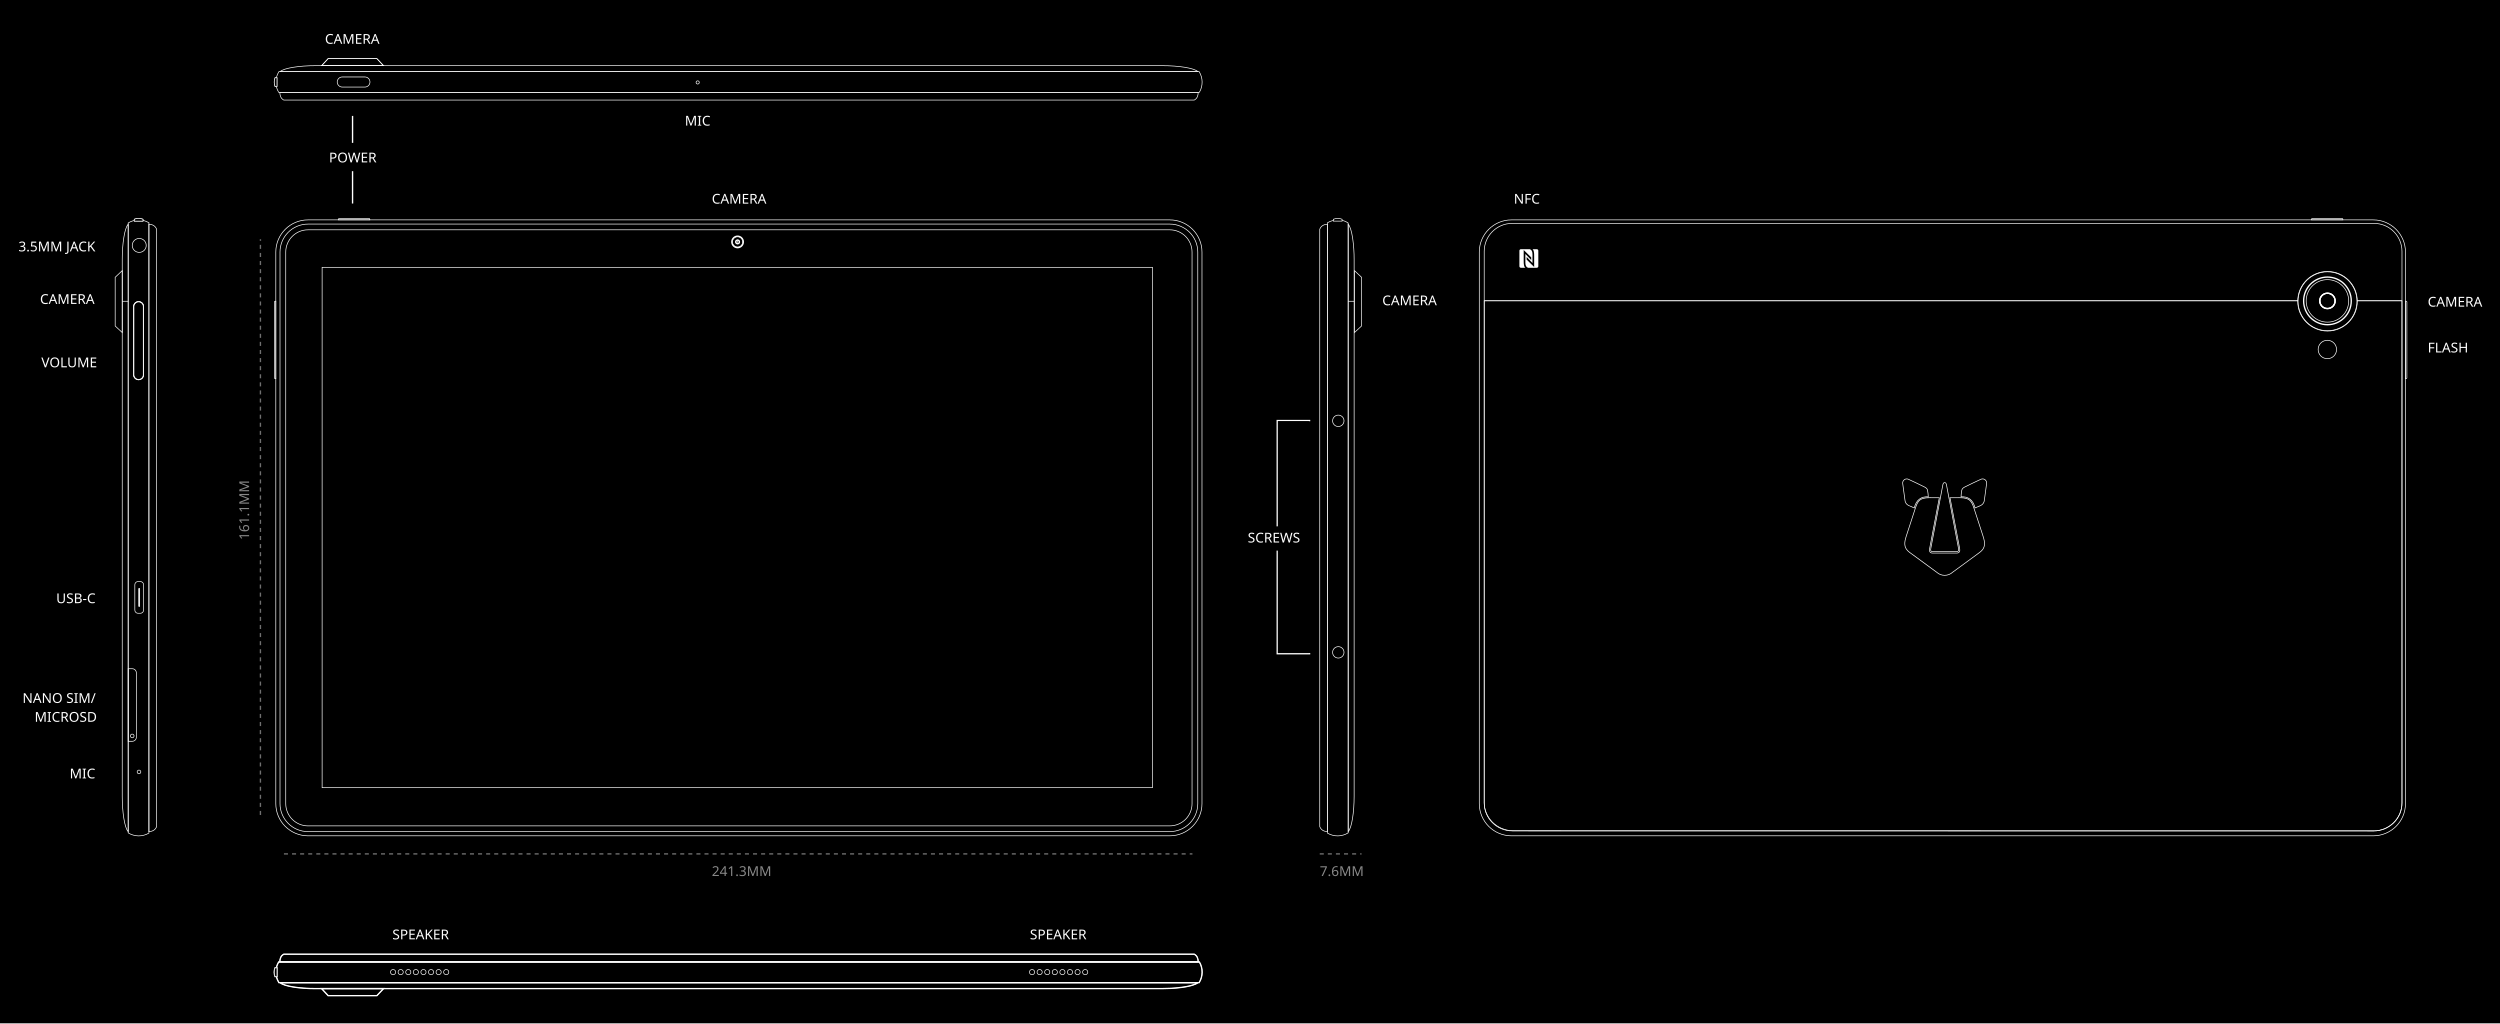
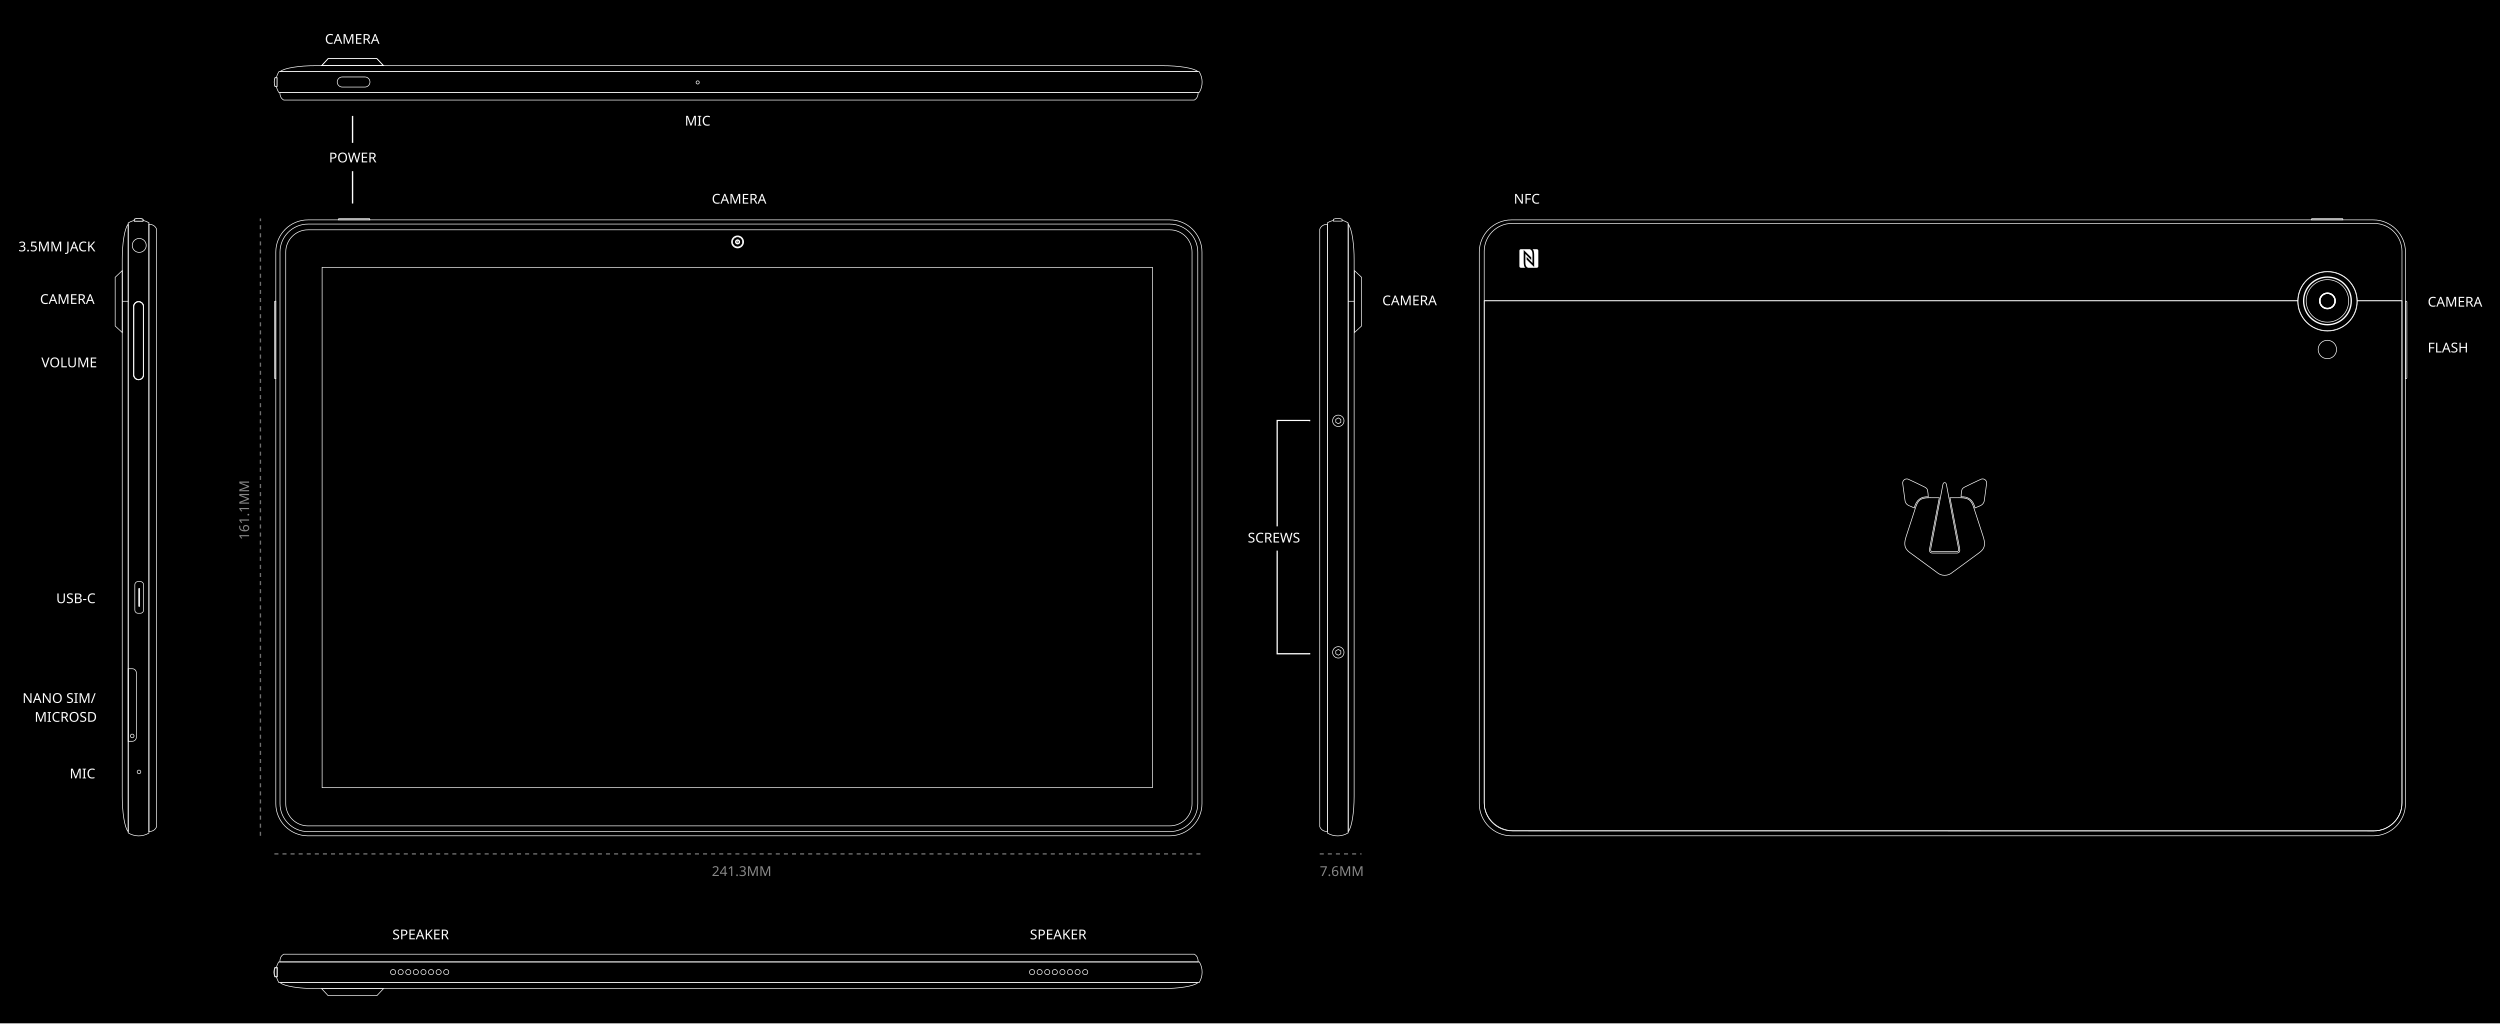
- <svg xmlns="http://www.w3.org/2000/svg" width="1854.717" height="759.165" viewBox="0 0 1854.717 759.165">
+ <svg xmlns="http://www.w3.org/2000/svg" width="1854.717" height="759.166" viewBox="0 0 1854.717 759.166">
  <defs>
    <clipPath id="clip-c10_wireframe">
      <rect width="1854.717" height="759.165" />
    </clipPath>
  </defs>
  <g id="c10_wireframe" clip-path="url(#clip-c10_wireframe)">
    <rect width="1854.717" height="759.165" fill="#fff" />
    <rect id="Rectangle_1380" data-name="Rectangle 1380" width="1872.717" height="778.165" transform="translate(-9 -10)" />
    <g id="Group_1850" data-name="Group 1850" transform="translate(-151.942 -147.505)">
      <g id="Group_1848" data-name="Group 1848" transform="translate(-21.291 19.375)">
        <g id="Group_1841" data-name="Group 1841" transform="translate(93)">
          <path id="Path_2506" data-name="Path 2506" d="M175.327,1485.547a14.865,14.865,0,0,1,15.387-.176V1938.2a14.865,14.865,0,0,1-15.387-.176Z" transform="translate(0 -1192)" fill="none" stroke="#fff" stroke-miterlimit="22.926" stroke-width="0.5" />
          <path id="Path_2507" data-name="Path 2507" d="M183.073,1482.155a9.011,9.011,0,0,1,3.224.624v1.4H179.85v-1.4a9.01,9.01,0,0,1,3.223-.624" transform="translate(0 -1192)" fill="none" stroke="#fff" stroke-miterlimit="10" stroke-width="0.5" fill-rule="evenodd" />
          <path id="Path_2508" data-name="Path 2508" d="M183.073,1482.155a9.011,9.011,0,0,1,3.224.624v1.4H179.85v-1.4A9.01,9.01,0,0,1,183.073,1482.155Z" transform="translate(0 -1192)" stroke="#fff" stroke-miterlimit="22.926" stroke-width="0.5" />
          <path id="Path_2509" data-name="Path 2509" d="M175.327,1486.462c-2.721,2.917-4.411,14.617-4.411,26.189v398.274c0,11.572,1.69,23.273,4.411,26.189Z" transform="translate(0 -1192)" fill="none" stroke="#fff" stroke-miterlimit="22.926" stroke-width="0.5" />
          <path id="Path_2510" data-name="Path 2510" d="M190.714,1486.442c2.751.188,4.769,1.3,5.714,3.771v443.15c-.945,2.469-2.963,3.583-5.714,3.772Z" transform="translate(0 -1192)" fill="none" stroke="#fff" stroke-miterlimit="22.926" stroke-width="0.5" />
          <line id="Line_9207" data-name="Line 9207" x2="4.411" transform="translate(170.916 351.636)" fill="none" stroke="#fff" stroke-miterlimit="22.926" stroke-width="0.5" />
          <path id="Path_2511" data-name="Path 2511" d="M165.683,1525.838l5.232-4.938v45.934l-5.232-4.857Z" transform="translate(0 -1192)" fill="none" stroke="#fff" stroke-miterlimit="22.926" stroke-width="0.5" />
          <path id="Path_2512" data-name="Path 2512" d="M183.061,1543.829h0a3.76,3.76,0,0,1,3.75,3.75v50.571a3.761,3.761,0,0,1-3.75,3.75h0a3.762,3.762,0,0,1-3.75-3.75v-50.571a3.761,3.761,0,0,1,3.75-3.75" transform="translate(0 -1192)" fill="none" stroke="#fff" stroke-miterlimit="10" stroke-width="0.5" fill-rule="evenodd" />
          <rect id="Rectangle_1387" data-name="Rectangle 1387" width="7.5" height="58.071" rx="3.75" transform="translate(179.311 351.829)" fill="none" stroke="#fff" stroke-miterlimit="22.926" stroke-width="0.5" />
          <path id="Path_2513" data-name="Path 2513" d="M183.061,1544.112h0a3.477,3.477,0,0,1,3.467,3.467v50.571a3.477,3.477,0,0,1-3.467,3.466h0a3.477,3.477,0,0,1-3.467-3.466v-50.571a3.477,3.477,0,0,1,3.467-3.467" transform="translate(0 -1192)" fill="none" stroke="#fff" stroke-miterlimit="10" stroke-width="0.5" fill-rule="evenodd" />
          <rect id="Rectangle_1388" data-name="Rectangle 1388" width="6.502" height="23.551" rx="2.384" transform="translate(180.256 559.577)" fill="none" stroke="#fff" stroke-miterlimit="22.926" stroke-width="0.5" />
          <rect id="Rectangle_1482" data-name="Rectangle 1482" width="0.632" height="13.551" rx="0.316" transform="translate(183.191 564.577)" fill="#fff" stroke="#fff" stroke-miterlimit="22.926" stroke-width="0.5" />
          <path id="Path_2514" data-name="Path 2514" d="M175.327,1816.26h3.034a3.043,3.043,0,0,1,3.034,3.034v47.762a3.043,3.043,0,0,1-3.034,3.034h-3.034Z" transform="translate(0 -1192)" fill="none" stroke="#fff" stroke-miterlimit="22.926" stroke-width="0.5" />
          <path id="Path_2515" data-name="Path 2515" d="M178.332,1864.745a1.357,1.357,0,1,1-1.356,1.357,1.356,1.356,0,0,1,1.356-1.357" transform="translate(0 -1192)" fill="none" stroke="#fff" stroke-miterlimit="10" stroke-width="0.5" fill-rule="evenodd" />
          <path id="Path_2516" data-name="Path 2516" d="M183.346,1891.443a1.357,1.357,0,1,1-1.357,1.357,1.356,1.356,0,0,1,1.357-1.357" transform="translate(0 -1192)" fill="none" stroke="#fff" stroke-miterlimit="10" stroke-width="0.5" fill-rule="evenodd" />
          <circle id="Ellipse_80" data-name="Ellipse 80" cx="5.182" cy="5.182" r="5.182" transform="matrix(0.998, -0.055, 0.055, 0.998, 178.073, 305.318)" fill="none" stroke="#fff" stroke-miterlimit="22.926" stroke-width="0.5" />
        </g>
        <g id="Group_1842" data-name="Group 1842" transform="translate(0 31)">
          <path id="Path_2517" data-name="Path 2517" d="M383.725,1363.36c-2.122-1.225-2.746-2.963-2.934-5.714H1062.21c-.188,2.751-.812,4.489-2.934,5.714Z" transform="translate(0 -1192)" fill="none" stroke="#fff" stroke-miterlimit="10" stroke-width="0.5" fill-rule="evenodd" />
          <path id="Path_2519" data-name="Path 2519" d="M407.264,1337.848c-11.572,0-23.273,1.69-26.189,4.411h680.851c-2.917-2.721-14.617-4.411-26.189-4.411Z" transform="translate(0 -1192)" fill="none" stroke="#fff" stroke-miterlimit="22.926" stroke-width="0.5" />
          <path id="Path_2520" data-name="Path 2520" d="M376.689,1350.039a9.017,9.017,0,0,1,.624-3.224h1.4v6.448h-1.4a9.016,9.016,0,0,1-.624-3.224" transform="translate(0 -1192)" fill="none" stroke="#fff" stroke-miterlimit="10" stroke-width="0.5" fill-rule="evenodd" />
          <path id="Path_2523" data-name="Path 2523" d="M1063.017,1357.646a14.864,14.864,0,0,0-.176-15.387H380.16a14.865,14.865,0,0,0-.176,15.387Z" transform="translate(0 -1192)" fill="none" stroke="#fff" stroke-miterlimit="22.926" stroke-width="0.5" />
          <path id="Path_2524" data-name="Path 2524" d="M452.82,1332.615l4.938,5.233H411.824l4.857-5.233Z" transform="translate(0 -1192)" fill="none" stroke="#fff" stroke-miterlimit="10" stroke-width="0.5" fill-rule="evenodd" />
          <path id="Path_2525" data-name="Path 2525" d="M452.82,1332.615l4.938,5.233H411.824l4.857-5.233Z" transform="translate(0 -1192)" fill="none" stroke="#fff" stroke-miterlimit="22.926" stroke-width="0.5" />
          <path id="Path_2521" data-name="Path 2521" d="M376.689,1350.039a9.017,9.017,0,0,1,.624-3.224h1.4v6.448h-1.4A9.016,9.016,0,0,1,376.689,1350.039Z" transform="translate(0 -1192)" stroke="#fff" stroke-miterlimit="22.926" stroke-width="0.5" />
          <path id="Path_2526" data-name="Path 2526" d="M690.838,1349.1a1.192,1.192,0,1,1-1.192,1.192A1.192,1.192,0,0,1,690.838,1349.1Z" transform="translate(0 -1192)" fill="none" stroke="#fff" stroke-miterlimit="22.926" stroke-width="0.5" />
          <path id="Path_2527" data-name="Path 2527" d="M447.708,1349.978h0a3.762,3.762,0,0,1-3.75,3.75h-16.79a3.762,3.762,0,0,1-3.75-3.75h0a3.761,3.761,0,0,1,3.75-3.75h16.79a3.762,3.762,0,0,1,3.75,3.75" transform="translate(0 -1192)" fill="none" stroke="#fff" stroke-miterlimit="10" stroke-width="0.5" fill-rule="evenodd" />
        </g>
        <g id="Group_1844" data-name="Group 1844" transform="translate(0 -31)">
-           <path id="Path_2531" data-name="Path 2531" d="M383.725,2059.055c-2.122,1.225-2.746,2.964-2.934,5.715H1062.21c-.188-2.751-.812-4.49-2.934-5.715Z" transform="translate(0 -1192)" fill="none" stroke="#fff" stroke-miterlimit="10" stroke-width="1" fill-rule="evenodd" />
-           <path id="Path_2532" data-name="Path 2532" d="M383.725,2059.055c-2.122,1.225-2.746,2.964-2.934,5.715H1062.21c-.188-2.751-.812-4.49-2.934-5.715Z" transform="translate(0 -1192)" fill="none" stroke="#fff" stroke-miterlimit="22.926" stroke-width="0.5" />
+           <path id="Path_2531" data-name="Path 2531" d="M383.725,2059.055c-2.122,1.225-2.746,2.964-2.934,5.715H1062.21c-.188-2.751-.812-4.49-2.934-5.715H383.725Z" transform="translate(0 -1192)" fill="none" stroke="#fff" stroke-miterlimit="10" stroke-width="0.5" fill-rule="evenodd" />
          <path id="Path_2533" data-name="Path 2533" d="M407.264,2084.568c-11.572,0-23.273-1.691-26.189-4.411h680.851c-2.917,2.72-14.617,4.411-26.189,4.411Z" transform="translate(0 -1192)" fill="none" stroke="#fff" stroke-miterlimit="22.926" stroke-width="0.5" />
          <path id="Path_2534" data-name="Path 2534" d="M376.689,2072.377a9.012,9.012,0,0,0,.624,3.223h1.4v-6.447h-1.4a9.01,9.01,0,0,0-.624,3.224" transform="translate(0 -1192)" fill="none" stroke="#fff" stroke-miterlimit="10" stroke-width="1" fill-rule="evenodd" />
-           <path id="Path_2536" data-name="Path 2536" d="M1063.017,2064.77a14.865,14.865,0,0,1-.176,15.387H380.16a14.865,14.865,0,0,1-.176-15.387Z" transform="translate(0 -1192)" fill="none" stroke="#fff" stroke-miterlimit="10" stroke-width="1" fill-rule="evenodd" />
-           <path id="Path_2537" data-name="Path 2537" d="M1063.017,2064.77a14.865,14.865,0,0,1-.176,15.387H380.16a14.865,14.865,0,0,1-.176-15.387Z" transform="translate(0 -1192)" fill="none" stroke="#fff" stroke-miterlimit="22.926" stroke-width="0.5" />
-           <path id="Path_2538" data-name="Path 2538" d="M452.82,2089.8l4.938-5.232H411.824l4.857,5.232Z" transform="translate(0 -1192)" fill="none" stroke="#fff" stroke-miterlimit="10" stroke-width="1" fill-rule="evenodd" />
-           <path id="Path_2539" data-name="Path 2539" d="M452.82,2089.8l4.938-5.232H411.824l4.857,5.232Z" transform="translate(0 -1192)" fill="none" stroke="#fff" stroke-miterlimit="22.926" stroke-width="0.5" />
-           <path id="Path_2541" data-name="Path 2541" d="M1061.926,2080.157c-4.741,3.534-19.2,4.411-26.7,4.411H407.264c-11.572,0-23.273-1.691-26.189-4.411h680.851" transform="translate(0 -1192)" fill="none" stroke="#fff" stroke-miterlimit="10" stroke-width="1" fill-rule="evenodd" />
+           <path id="Path_2536" data-name="Path 2536" d="M1063.017,2064.77a14.865,14.865,0,0,1-.176,15.387H380.16a14.865,14.865,0,0,1-.176-15.387Z" transform="translate(0 -1192)" fill="none" stroke="#fff" stroke-miterlimit="10" stroke-width="0.5" fill-rule="evenodd" />
+           <path id="Path_2538" data-name="Path 2538" d="M452.82,2089.8l4.938-5.232H411.824l4.857,5.232Z" transform="translate(0 -1192)" fill="none" stroke="#fff" stroke-miterlimit="10" stroke-width="0.5" fill-rule="evenodd" />
          <path id="Path_2542" data-name="Path 2542" d="M464.863,2070.4a1.928,1.928,0,1,1-1.928,1.928A1.928,1.928,0,0,1,464.863,2070.4Z" transform="translate(0 -1192)" fill="none" stroke="#fff" stroke-miterlimit="22.926" stroke-width="0.5" />
          <circle id="Ellipse_81" data-name="Ellipse 81" cx="1.928" cy="1.928" r="1.928" transform="translate(468.565 878.399)" fill="none" stroke="#fff" stroke-miterlimit="22.926" stroke-width="0.5" />
          <path id="Path_2543" data-name="Path 2543" d="M476.125,2070.4a1.928,1.928,0,1,1-1.928,1.928A1.928,1.928,0,0,1,476.125,2070.4Z" transform="translate(0 -1192)" fill="none" stroke="#fff" stroke-miterlimit="22.926" stroke-width="0.5" />
          <path id="Path_2544" data-name="Path 2544" d="M481.756,2070.4a1.928,1.928,0,1,1-1.928,1.928A1.928,1.928,0,0,1,481.756,2070.4Z" transform="translate(0 -1192)" fill="none" stroke="#fff" stroke-miterlimit="22.926" stroke-width="0.5" />
          <circle id="Ellipse_82" data-name="Ellipse 82" cx="1.928" cy="1.928" r="1.928" transform="translate(485.459 878.399)" fill="none" stroke="#fff" stroke-miterlimit="22.926" stroke-width="0.5" />
          <path id="Path_2535" data-name="Path 2535" d="M376.689,2072.377a9.012,9.012,0,0,0,.624,3.223h1.4v-6.447h-1.4A9.01,9.01,0,0,0,376.689,2072.377Z" transform="translate(0 -1192)" stroke="#fff" stroke-miterlimit="22.926" stroke-width="0.5" />
          <circle id="Ellipse_83" data-name="Ellipse 83" cx="1.928" cy="1.928" r="1.928" transform="translate(491.09 878.399)" fill="none" stroke="#fff" stroke-miterlimit="22.926" stroke-width="0.5" />
          <path id="Path_2545" data-name="Path 2545" d="M498.649,2070.4a1.928,1.928,0,1,1-1.928,1.928A1.928,1.928,0,0,1,498.649,2070.4Z" transform="translate(0 -1192)" fill="none" stroke="#fff" stroke-miterlimit="22.926" stroke-width="0.5" />
          <path id="Path_2546" data-name="Path 2546" d="M504.28,2070.4a1.928,1.928,0,1,1-1.928,1.928A1.928,1.928,0,0,1,504.28,2070.4Z" transform="translate(0 -1192)" fill="none" stroke="#fff" stroke-miterlimit="22.926" stroke-width="0.5" />
          <path id="Path_2547" data-name="Path 2547" d="M938.9,2070.4a1.928,1.928,0,1,1-1.929,1.928A1.928,1.928,0,0,1,938.9,2070.4Z" transform="translate(0 -1192)" fill="none" stroke="#fff" stroke-miterlimit="22.926" stroke-width="0.5" />
          <path id="Path_2548" data-name="Path 2548" d="M944.529,2070.4a1.928,1.928,0,1,1-1.928,1.928A1.928,1.928,0,0,1,944.529,2070.4Z" transform="translate(0 -1192)" fill="none" stroke="#fff" stroke-miterlimit="22.926" stroke-width="0.5" />
          <circle id="Ellipse_84" data-name="Ellipse 84" cx="1.928" cy="1.928" r="1.928" transform="translate(948.232 878.399)" fill="none" stroke="#fff" stroke-miterlimit="22.926" stroke-width="0.5" />
          <circle id="Ellipse_85" data-name="Ellipse 85" cx="1.928" cy="1.928" r="1.928" transform="translate(953.862 878.399)" fill="none" stroke="#fff" stroke-miterlimit="22.926" stroke-width="0.5" />
          <path id="Path_2549" data-name="Path 2549" d="M961.422,2070.4a1.928,1.928,0,1,1-1.928,1.928A1.928,1.928,0,0,1,961.422,2070.4Z" transform="translate(0 -1192)" fill="none" stroke="#fff" stroke-miterlimit="22.926" stroke-width="0.5" />
          <circle id="Ellipse_86" data-name="Ellipse 86" cx="1.928" cy="1.928" r="1.928" transform="translate(965.125 878.399)" fill="none" stroke="#fff" stroke-miterlimit="22.926" stroke-width="0.5" />
          <circle id="Ellipse_87" data-name="Ellipse 87" cx="1.928" cy="1.928" r="1.928" transform="translate(970.756 878.399)" fill="none" stroke="#fff" stroke-miterlimit="22.926" stroke-width="0.5" />
          <circle id="Ellipse_88" data-name="Ellipse 88" cx="1.928" cy="1.928" r="1.928" transform="translate(976.387 878.399)" fill="none" stroke="#fff" stroke-miterlimit="22.926" stroke-width="0.5" />
        </g>
        <g id="Group_1845" data-name="Group 1845">
          <rect id="Rectangle_1394" data-name="Rectangle 1394" width="687.118" height="456.945" rx="23.898" transform="translate(377.848 291.262)" fill="none" stroke="#fff" stroke-miterlimit="22.926" stroke-width="0.5" />
          <rect id="Rectangle_1399" data-name="Rectangle 1399" width="680.882" height="450.709" rx="20.78" transform="translate(380.966 294.38)" fill="none" stroke="#fff" stroke-miterlimit="22.926" stroke-width="0.5" />
          <rect id="Rectangle_1400" data-name="Rectangle 1400" width="672.378" height="442.205" rx="16.528" transform="translate(385.218 298.632)" fill="none" stroke="#fff" stroke-miterlimit="22.926" stroke-width="0.5" />
          <rect id="Rectangle_1403" data-name="Rectangle 1403" width="616.015" height="386.036" transform="translate(412.212 326.458)" fill="none" stroke="#fff" stroke-miterlimit="10" stroke-width="0.5" />
          <path id="Path_2550" data-name="Path 2550" d="M720.437,1495.346a4.258,4.258,0,1,1-4.258,4.257,4.257,4.257,0,0,1,4.258-4.257" transform="translate(0 -1192)" fill="none" stroke="#fff" stroke-miterlimit="10" stroke-width="1" fill-rule="evenodd" />
          <path id="Path_2551" data-name="Path 2551" d="M720.437,1495.8a3.8,3.8,0,1,1-3.8,3.8A3.8,3.8,0,0,1,720.437,1495.8Z" transform="translate(0 -1192)" fill="none" stroke="#fff" stroke-miterlimit="22.926" stroke-width="0.5" />
          <path id="Path_2552" data-name="Path 2552" d="M720.437,1498.232a1.371,1.371,0,1,1-1.371,1.371,1.371,1.371,0,0,1,1.371-1.371" transform="translate(0 -1192)" fill="none" stroke="#fff" stroke-miterlimit="10" stroke-width="1" fill-rule="evenodd" />
          <path id="Path_2553" data-name="Path 2553" d="M720.437,1498.232a1.371,1.371,0,1,1-1.371,1.371A1.371,1.371,0,0,1,720.437,1498.232Z" transform="translate(0 -1192)" fill="none" stroke="#fff" stroke-miterlimit="22.926" stroke-width="0.5" />
          <path id="Path_2554" data-name="Path 2554" d="M720.437,1499.311a.292.292,0,1,1-.292.292.292.292,0,0,1,.292-.292" transform="translate(0 -1192)" fill="none" stroke="#fff" stroke-miterlimit="10" stroke-width="0.5" fill-rule="evenodd" />
          <path id="Path_2555" data-name="Path 2555" d="M424.813,1482.209h22.244a.53.53,0,0,1,.53.527v.526h-23.3v-.526A.53.53,0,0,1,424.813,1482.209Z" transform="translate(0 -1192)" fill="none" stroke="#fff" stroke-miterlimit="22.926" stroke-width="0.5" />
          <path id="Path_2556" data-name="Path 2556" d="M376.8,1600.515v-56.4a.529.529,0,0,1,.526-.53h.526v57.463h-.526A.529.529,0,0,1,376.8,1600.515Z" transform="translate(0 -1192)" fill="none" stroke="#fff" stroke-miterlimit="22.926" stroke-width="0.5" />
        </g>
        <g id="Group_1843" data-name="Group 1843" transform="translate(-92.999)">
          <path id="Path_2501" data-name="Path 2501" d="M1266.435,1486.462c1.393,1.494,2.516,5.29,3.327,10.5a107.159,107.159,0,0,1,1.084,15.691v398.31c0,11.573-1.691,23.275-4.411,26.191Z" transform="translate(0 -1192.02)" fill="none" stroke="#fff" stroke-miterlimit="22.926" stroke-width="0.5" />
          <path id="Path_2503" data-name="Path 2503" d="M1251.048,1486.442c-2.751.188-4.769,1.3-5.715,3.771v443.15c.946,2.469,2.964,3.583,5.715,3.772Z" transform="translate(0 -1192)" fill="none" stroke="#fff" stroke-miterlimit="22.926" stroke-width="0.5" />
          <line id="Line_9206" data-name="Line 9206" x1="4.411" transform="translate(1266.435 351.636)" fill="none" stroke="#fff" stroke-miterlimit="22.926" stroke-width="0.5" />
          <path id="Path_2504" data-name="Path 2504" d="M1276.078,1525.838l-5.232-4.938v45.934l5.232-4.857Z" transform="translate(0.254 -1192)" fill="none" stroke="#fff" stroke-miterlimit="10" stroke-width="0.5" fill-rule="evenodd" />
          <path id="Path_2496" data-name="Path 2496" d="M1266.5,1485.648l-.585-.425-.106-.067c-4.1-2.544-10.031-2.492-14.763.214V1938.2a14.865,14.865,0,0,0,15.387-.176l-.026-452.568" transform="translate(0 -1192)" fill="none" stroke="#fff" stroke-miterlimit="10" stroke-width="0.5" fill-rule="evenodd" />
          <path id="Path_2499" data-name="Path 2499" d="M1258.688,1482.155a9.01,9.01,0,0,0-3.223.624v1.4h6.447v-1.4a9.011,9.011,0,0,0-3.224-.624" transform="translate(0 -1192)" stroke="#fff" stroke-miterlimit="10" stroke-width="0.5" fill-rule="evenodd" />
          <circle id="Ellipse_78" data-name="Ellipse 78" cx="4.226" cy="4.226" r="4.226" transform="translate(1254.877 436.109)" fill="none" stroke="#fff" stroke-miterlimit="22.926" stroke-width="0.5" />
          <circle id="Ellipse_79" data-name="Ellipse 79" cx="4.226" cy="4.226" r="4.226" transform="translate(1254.877 607.879)" fill="none" stroke="#fff" stroke-miterlimit="22.926" stroke-width="0.5" />
+           <path id="Path_3918" data-name="Path 3918" d="M1057.76,1387.948l.936.54.935.54v2.16l-.935.54-.936.54-.935-.54-.935-.54v-2.16l.935-.54Z" transform="translate(201.343 -949.773)" fill="none" stroke="#fff" stroke-linecap="round" stroke-linejoin="round" stroke-width="0.5" fill-rule="evenodd" />
+           <path id="Path_4027" data-name="Path 4027" d="M1057.76,1387.948l.936.54.935.54v2.16l-.935.54-.936.54-.935-.54-.935-.54v-2.16l.935-.54Z" transform="translate(201.343 -778.004)" fill="none" stroke="#fff" stroke-linecap="round" stroke-linejoin="round" stroke-width="0.5" fill-rule="evenodd" />
        </g>
        <g id="Group_1847" data-name="Group 1847" transform="translate(-185.744)">
          <path id="Path_2571" data-name="Path 2571" d="M1797.726,1689.393c-2.363,0-4.616-.027-6.979-.027-8.407,0-9.235,2.96-11.394,9.617q-3.036,9.367-6.085,18.732c-1.564,4.811-2.222,8.818,2.4,12.208l20.106,14.732a8.744,8.744,0,0,0,11.842,0l20.1-14.732c4.624-3.39,3.966-7.4,2.4-12.208q-3.044-9.366-6.085-18.732c-2.159-6.657-2.987-9.617-11.394-9.617-2.363,0-4.616.027-6.979.027l7.132,37.462c.37,1.965.108,3.6-2.218,3.6l-8.884-.009-8.885.009c-2.326,0-2.588-1.637-2.218-3.6Zm-8.181-.685a32.649,32.649,0,0,0-.542-4.838c-.2-1.28-1.351-2-2.438-2.542-4.052-2.033-7.419-3.626-11.544-5.528a3.015,3.015,0,0,0-4.457,3.014c.612,4.2,1.111,8.178,1.675,12.363a4.757,4.757,0,0,0,2.637,3.948l4.266,1.832C1780.753,1690.566,1784.539,1688.442,1789.545,1688.708Zm24.3,0a32.633,32.633,0,0,1,.542-4.838c.2-1.28,1.351-2,2.438-2.542,4.052-2.033,7.419-3.626,11.544-5.528a3.015,3.015,0,0,1,4.457,3.014c-.612,4.2-1.111,8.178-1.675,12.363a4.757,4.757,0,0,1-2.637,3.948l-4.266,1.832C1822.64,1690.566,1818.854,1688.442,1813.848,1688.708Zm-13.482-8.981q-4.413,23.346-8.828,46.693-.048.252-.095.5c-.392,1.86.087,2.5,1.821,2.5h16.865c1.735,0,2.213-.636,1.821-2.5q-.047-.252-.095-.5-4.413-23.346-8.828-46.693c-.19-1.009-.727-1.653-1.33-1.516C1801.093,1678.074,1800.556,1678.718,1800.366,1679.727Z" transform="translate(0 -1192)" fill="none" stroke="#fff" stroke-width="0.5" fill-rule="evenodd" />
          <rect id="Rectangle_1406" data-name="Rectangle 1406" width="687.118" height="456.945" rx="23.898" transform="translate(1456.446 291.262)" fill="none" stroke="#fff" stroke-miterlimit="22.926" stroke-width="0.5" />
          <path id="Path_2557" data-name="Path 2557" d="M2096.6,1482.209h-22.244a.53.53,0,0,0-.53.527v.526h23.3v-.526A.53.53,0,0,0,2096.6,1482.209Z" transform="translate(0 -1192)" fill="none" stroke="#fff" stroke-miterlimit="22.926" stroke-width="0.5" />
          <path id="Path_2558" data-name="Path 2558" d="M2144.616,1600.515v-56.4a.529.529,0,0,0-.526-.53h-.526v57.463h.526A.529.529,0,0,0,2144.616,1600.515Z" transform="translate(0 -1192)" fill="none" stroke="#fff" stroke-miterlimit="22.926" stroke-width="0.5" />
          <rect id="Rectangle_1410" data-name="Rectangle 1410" width="680.882" height="450.709" rx="20.78" transform="translate(1460.09 293.854)" fill="none" stroke="#fff" stroke-miterlimit="22.926" stroke-width="0.5" />
          <path id="Path_2559" data-name="Path 2559" d="M1494.319,1502h6.546c1.188.36,2.016,1.334,2.052,3.656v6.619l-4.341-4.5v1.926l5.573,5.495v-7.7c.064-2.982-.266-5.052-1.3-5.5h3.26a1.126,1.126,0,0,1,1.123,1.123v11.556a1.127,1.127,0,0,1-1.123,1.123h-6.437c-1.188-.361-2.016-1.334-2.052-3.656v-6.619l4.342,4.5V1508.1l-5.573-5.495v7.7c-.064,2.981.265,5.051,1.3,5.495h-3.369a1.126,1.126,0,0,1-1.123-1.123v-11.556a1.126,1.126,0,0,1,1.123-1.123" transform="translate(-7 -1189)" fill="#fff" fill-rule="evenodd" />
          <line id="Line_9208" data-name="Line 9208" x2="680.882" transform="translate(1460.09 351.273)" fill="none" stroke="#fff" stroke-miterlimit="22.926" stroke-width="0.5" />
          <path id="Path_2561" data-name="Path 2561" d="M2140.972,1543.273v372.509c0,12.346-10.5,20.78-20.78,20.78-132.758,0-505.563-.1-638.321-.1-12.787,0-21.781-10.049-21.781-20.933V1543.273Z" transform="translate(0 -1192)" fill="none" stroke="#fff" stroke-miterlimit="10" stroke-width="0.5" fill-rule="evenodd" />
          <path id="Path_2562" data-name="Path 2562" d="M2085.722,1521.784a21.848,21.848,0,1,1-21.848,21.849,21.851,21.851,0,0,1,21.848-21.849" transform="translate(0 -1192)" fill="none" stroke="#fff" stroke-miterlimit="10" stroke-width="1" fill-rule="evenodd" />
          <circle id="Ellipse_89" data-name="Ellipse 89" cx="21.848" cy="21.848" r="21.848" transform="translate(2057.176 363.457) rotate(-67.5)" stroke="#fff" stroke-miterlimit="22.926" stroke-width="0.5" />
          <path id="Path_2563" data-name="Path 2563" d="M2085.679,1525.691a17.667,17.667,0,1,1-17.666,17.666,17.669,17.669,0,0,1,17.666-17.666" transform="translate(0 -1192)" fill="none" stroke="#fff" stroke-miterlimit="10" stroke-width="1" fill-rule="evenodd" />
          <path id="Path_2564" data-name="Path 2564" d="M2085.679,1527.59a15.768,15.768,0,1,1-15.768,15.767A15.77,15.77,0,0,1,2085.679,1527.59Z" transform="translate(0 -1192)" fill="none" stroke="#fff" stroke-miterlimit="22.926" stroke-width="0.5" />
          <path id="Path_2565" data-name="Path 2565" d="M2085.679,1537.67a5.688,5.688,0,1,1-5.687,5.687,5.688,5.688,0,0,1,5.687-5.687" transform="translate(0 -1192)" fill="none" stroke="#fff" stroke-miterlimit="10" stroke-width="1" fill-rule="evenodd" />
          <path id="Path_2567" data-name="Path 2567" d="M2085.679,1537.67a5.688,5.688,0,1,1-5.687,5.687,5.688,5.688,0,0,1,5.687-5.687" transform="translate(0 -1192)" fill="none" stroke="#fff" stroke-miterlimit="10" stroke-width="1" fill-rule="evenodd" />
          <path id="Path_2568" data-name="Path 2568" d="M2085.679,1537.67a5.688,5.688,0,1,1-5.687,5.687A5.688,5.688,0,0,1,2085.679,1537.67Z" transform="translate(0 -1192)" fill="none" stroke="#fff" stroke-miterlimit="22.926" stroke-width="0.5" />
          <path id="Path_2574" data-name="Path 2574" d="M2085.616,1572.587a6.826,6.826,0,1,1-6.827,6.826A6.827,6.827,0,0,1,2085.616,1572.587Z" transform="translate(0 -1192)" fill="none" stroke="#fff" stroke-miterlimit="22.926" stroke-width="0.5" />
        </g>
-         <path id="Path_2654" data-name="Path 2654" d="M0,0H674" transform="translate(383.881 761.631)" fill="none" stroke="#707070" stroke-width="1" stroke-dasharray="3" />
-         <path id="Path_2655" data-name="Path 2655" d="M0,0H427.129" transform="translate(366.443 732.773) rotate(-90)" fill="none" stroke="#707070" stroke-width="1" stroke-dasharray="3" />
+         <path id="Path_2654" data-name="Path 2654" d="M0,0H688.17" transform="translate(376.796 761.631)" fill="none" stroke="#707070" stroke-width="1" stroke-dasharray="3" />
+         <path id="Path_2655" data-name="Path 2655" d="M0,0H458" transform="translate(366.443 748.207) rotate(-90)" fill="none" stroke="#707070" stroke-width="1" stroke-dasharray="3" />
        <path id="Path_2656" data-name="Path 2656" d="M0,0H31" transform="translate(1152.334 761.631)" fill="none" stroke="#707070" stroke-width="1" stroke-dasharray="3" />
        <rect id="Rectangle_1488" data-name="Rectangle 1488" width="31" height="12" transform="translate(1148.233 766.131)" />
        <text id="_7.6mm" data-name="7.6mm" transform="translate(1152.333 778.031)" fill="#888" font-size="10.14" font-family="SegoeUI, Segoe UI">
          <tspan x="0" y="0">7.6MM</tspan>
        </text>
      </g>
      <text id="Speaker" transform="translate(443 844.4)" fill="#fff" font-size="10.14" font-family="SegoeUI, Segoe UI">
        <tspan x="0" y="0">SPEAKER</tspan>
      </text>
      <text id="Power" transform="translate(396 268)" fill="#fff" font-size="10.14" font-family="SegoeUI, Segoe UI">
        <tspan x="0" y="0">POWER</tspan>
      </text>
      <text id="_3.5MM_JACK" data-name="3.5MM JACK" transform="translate(165.6 334)" fill="#fff" font-size="10.14" font-family="SegoeUI, Segoe UI">
        <tspan x="0" y="0">3.5MM JACK</tspan>
      </text>
      <text id="CAMERA" transform="translate(181.6 373)" fill="#fff" font-size="10.14" font-family="SegoeUI, Segoe UI">
        <tspan x="0" y="0">CAMERA</tspan>
      </text>
      <text id="CAMERA-2" data-name="CAMERA" transform="translate(393 180)" fill="#fff" font-size="10.14" font-family="SegoeUI, Segoe UI">
        <tspan x="0" y="0">CAMERA</tspan>
      </text>
      <text id="VOLUME" transform="translate(182.6 420)" fill="#fff" font-size="10.14" font-family="SegoeUI, Segoe UI">
        <tspan x="0" y="0">VOLUME</tspan>
      </text>
      <text id="usb-c" transform="translate(193.6 595)" fill="#fff" font-size="10.14" font-family="SegoeUI, Segoe UI">
        <tspan x="0" y="0">USB-C</tspan>
      </text>
      <text id="nano_sim_" data-name="nano sim/" transform="translate(168.6 669)" fill="#fff" font-size="10.14" font-family="SegoeUI, Segoe UI">
        <tspan x="0" y="0">NANO SIM/</tspan>
      </text>
      <text id="microsd" transform="translate(177.6 683)" fill="#fff" font-size="10.14" font-family="SegoeUI, Segoe UI">
        <tspan x="0" y="0">MICROSD</tspan>
      </text>
      <text id="mic" transform="translate(203.6 725)" fill="#fff" font-size="10.14" font-family="SegoeUI, Segoe UI">
        <tspan x="0" y="0">MIC</tspan>
      </text>
      <text id="camera-3" data-name="camera" transform="translate(680 298.6)" fill="#fff" font-size="10.14" font-family="SegoeUI, Segoe UI">
        <tspan x="0" y="0">CAMERA</tspan>
      </text>
      <text id="camera-4" data-name="camera" transform="translate(1177.4 374)" fill="#fff" font-size="10.14" font-family="SegoeUI, Segoe UI">
        <tspan x="0" y="0">CAMERA</tspan>
      </text>
      <text id="camera-5" data-name="camera" transform="translate(1953 375)" fill="#fff" font-size="10.14" font-family="SegoeUI, Segoe UI">
        <tspan x="0" y="0">CAMERA</tspan>
      </text>
      <text id="camera-6" data-name="camera" transform="translate(1953 409)" fill="#fff" font-size="10.14" font-family="SegoeUI, Segoe UI">
        <tspan x="0" y="0">FLASH</tspan>
      </text>
      <text id="NFC" transform="translate(1275 298.6)" fill="#fff" font-size="10.14" font-family="SegoeUI, Segoe UI">
        <tspan x="0" y="0">NFC</tspan>
      </text>
      <text id="mic-2" data-name="mic" transform="translate(660 240.7)" fill="#fff" font-size="10.14" font-family="SegoeUI, Segoe UI">
        <tspan x="0" y="0">MIC</tspan>
      </text>
      <text id="Speaker-2" data-name="Speaker" transform="translate(916 844.4)" fill="#fff" font-size="10.14" font-family="SegoeUI, Segoe UI">
        <tspan x="0" y="0">SPEAKER</tspan>
      </text>
      <rect id="Rectangle_1486" data-name="Rectangle 1486" width="44" height="12" transform="translate(679.942 785.505)" />
      <rect id="Rectangle_1487" data-name="Rectangle 1487" width="44" height="12" transform="translate(322.942 549.505) rotate(-90)" />
      <text id="_241.3mm" data-name="241.3mm" transform="translate(680 797.4)" fill="#888" font-size="10.14" font-family="SegoeUI, Segoe UI">
        <tspan x="0" y="0">241.3MM</tspan>
      </text>
      <text id="_161.1mm" data-name="161.1mm" transform="translate(336.742 548.088) rotate(-90)" fill="#888" font-size="10.14" font-family="SegoeUI, Segoe UI">
        <tspan x="0" y="0">161.1MM</tspan>
      </text>
      <line id="Line_9212" data-name="Line 9212" y2="20" transform="translate(413.5 233.5)" fill="none" stroke="#fff" stroke-width="1" />
      <line id="Line_9213" data-name="Line 9213" y2="24" transform="translate(413.5 274.5)" fill="none" stroke="#fff" stroke-width="1" />
      <g id="Group_1849" data-name="Group 1849" transform="translate(5 -2.81)">
        <g id="Rectangle_1483" data-name="Rectangle 1483" transform="translate(1094 461.81)" fill="none" stroke="#fff" stroke-width="1">
          <rect width="25" height="174" stroke="none" />
          <rect x="0.5" y="0.5" width="24" height="173" fill="none" />
        </g>
        <rect id="Rectangle_1484" data-name="Rectangle 1484" width="27" height="172" transform="translate(1095 462.81)" />
      </g>
      <rect id="Rectangle_1485" data-name="Rectangle 1485" width="16" height="18" transform="translate(1091 538)" />
      <text id="Screws" transform="translate(1077.6 550)" fill="#fff" font-size="10.14" font-family="SegoeUI, Segoe UI">
        <tspan x="0" y="0">SCREWS</tspan>
      </text>
    </g>
  </g>
</svg>
